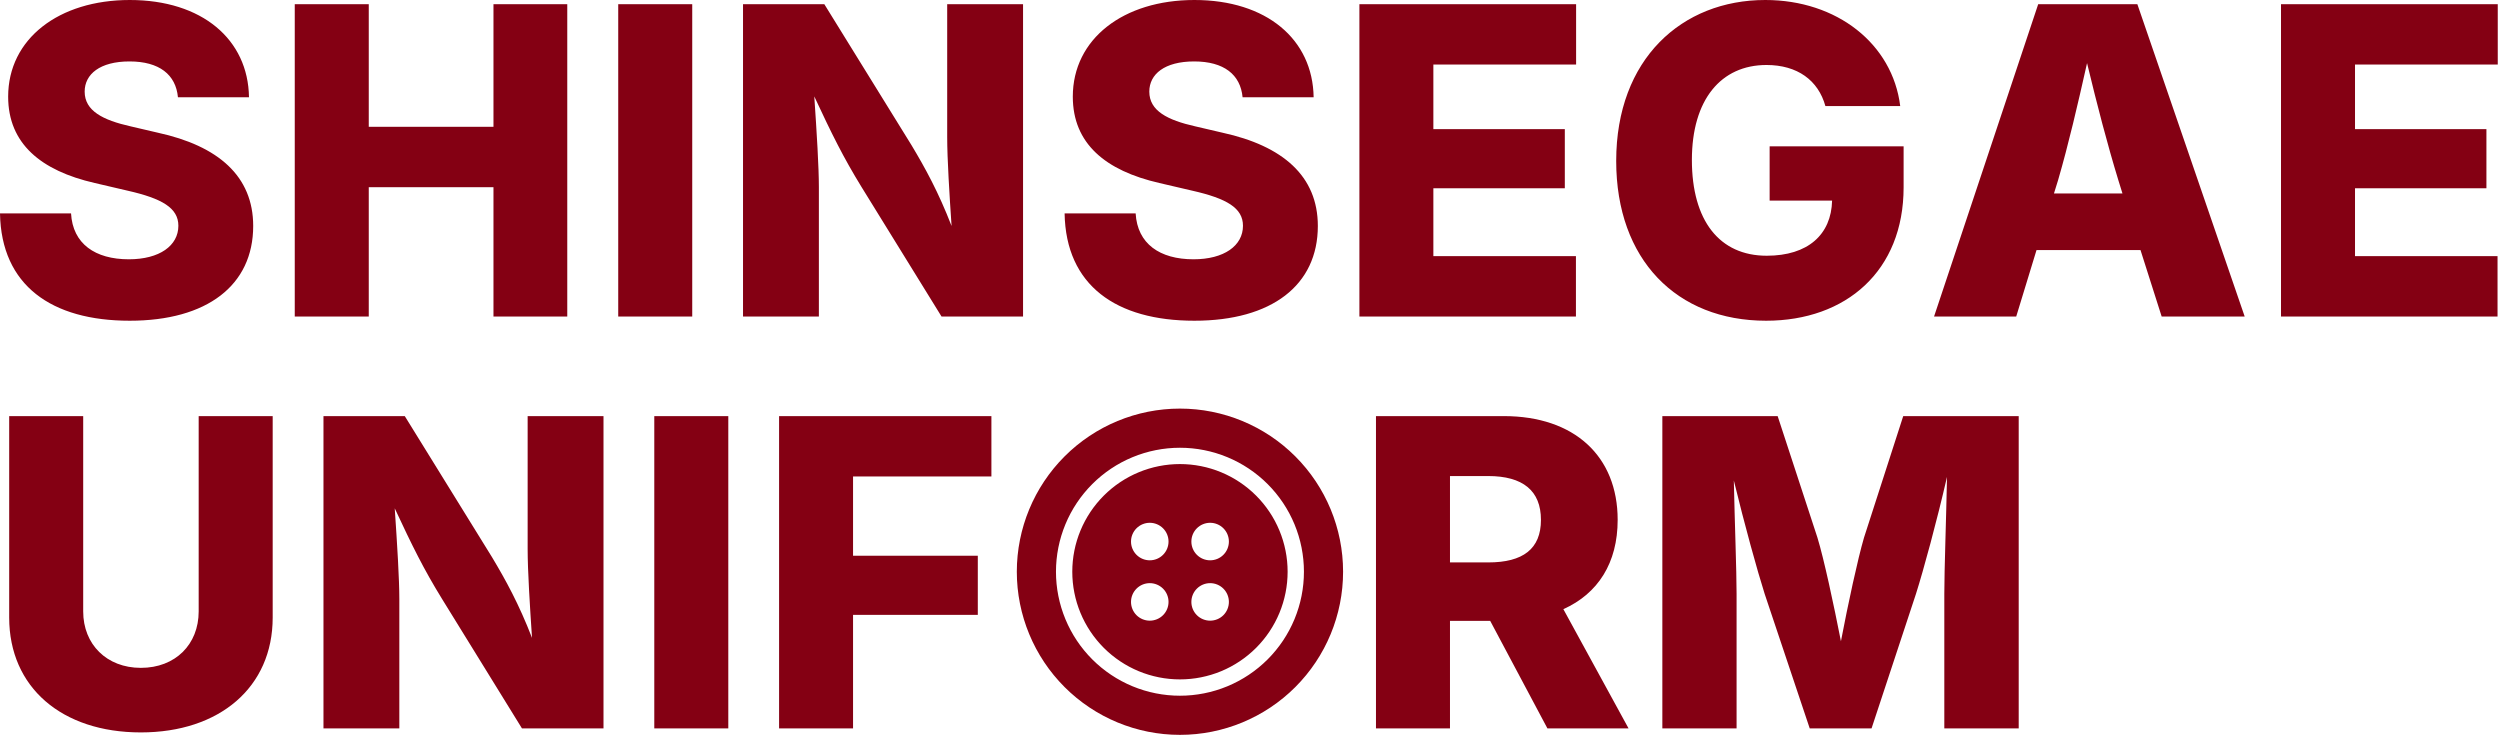
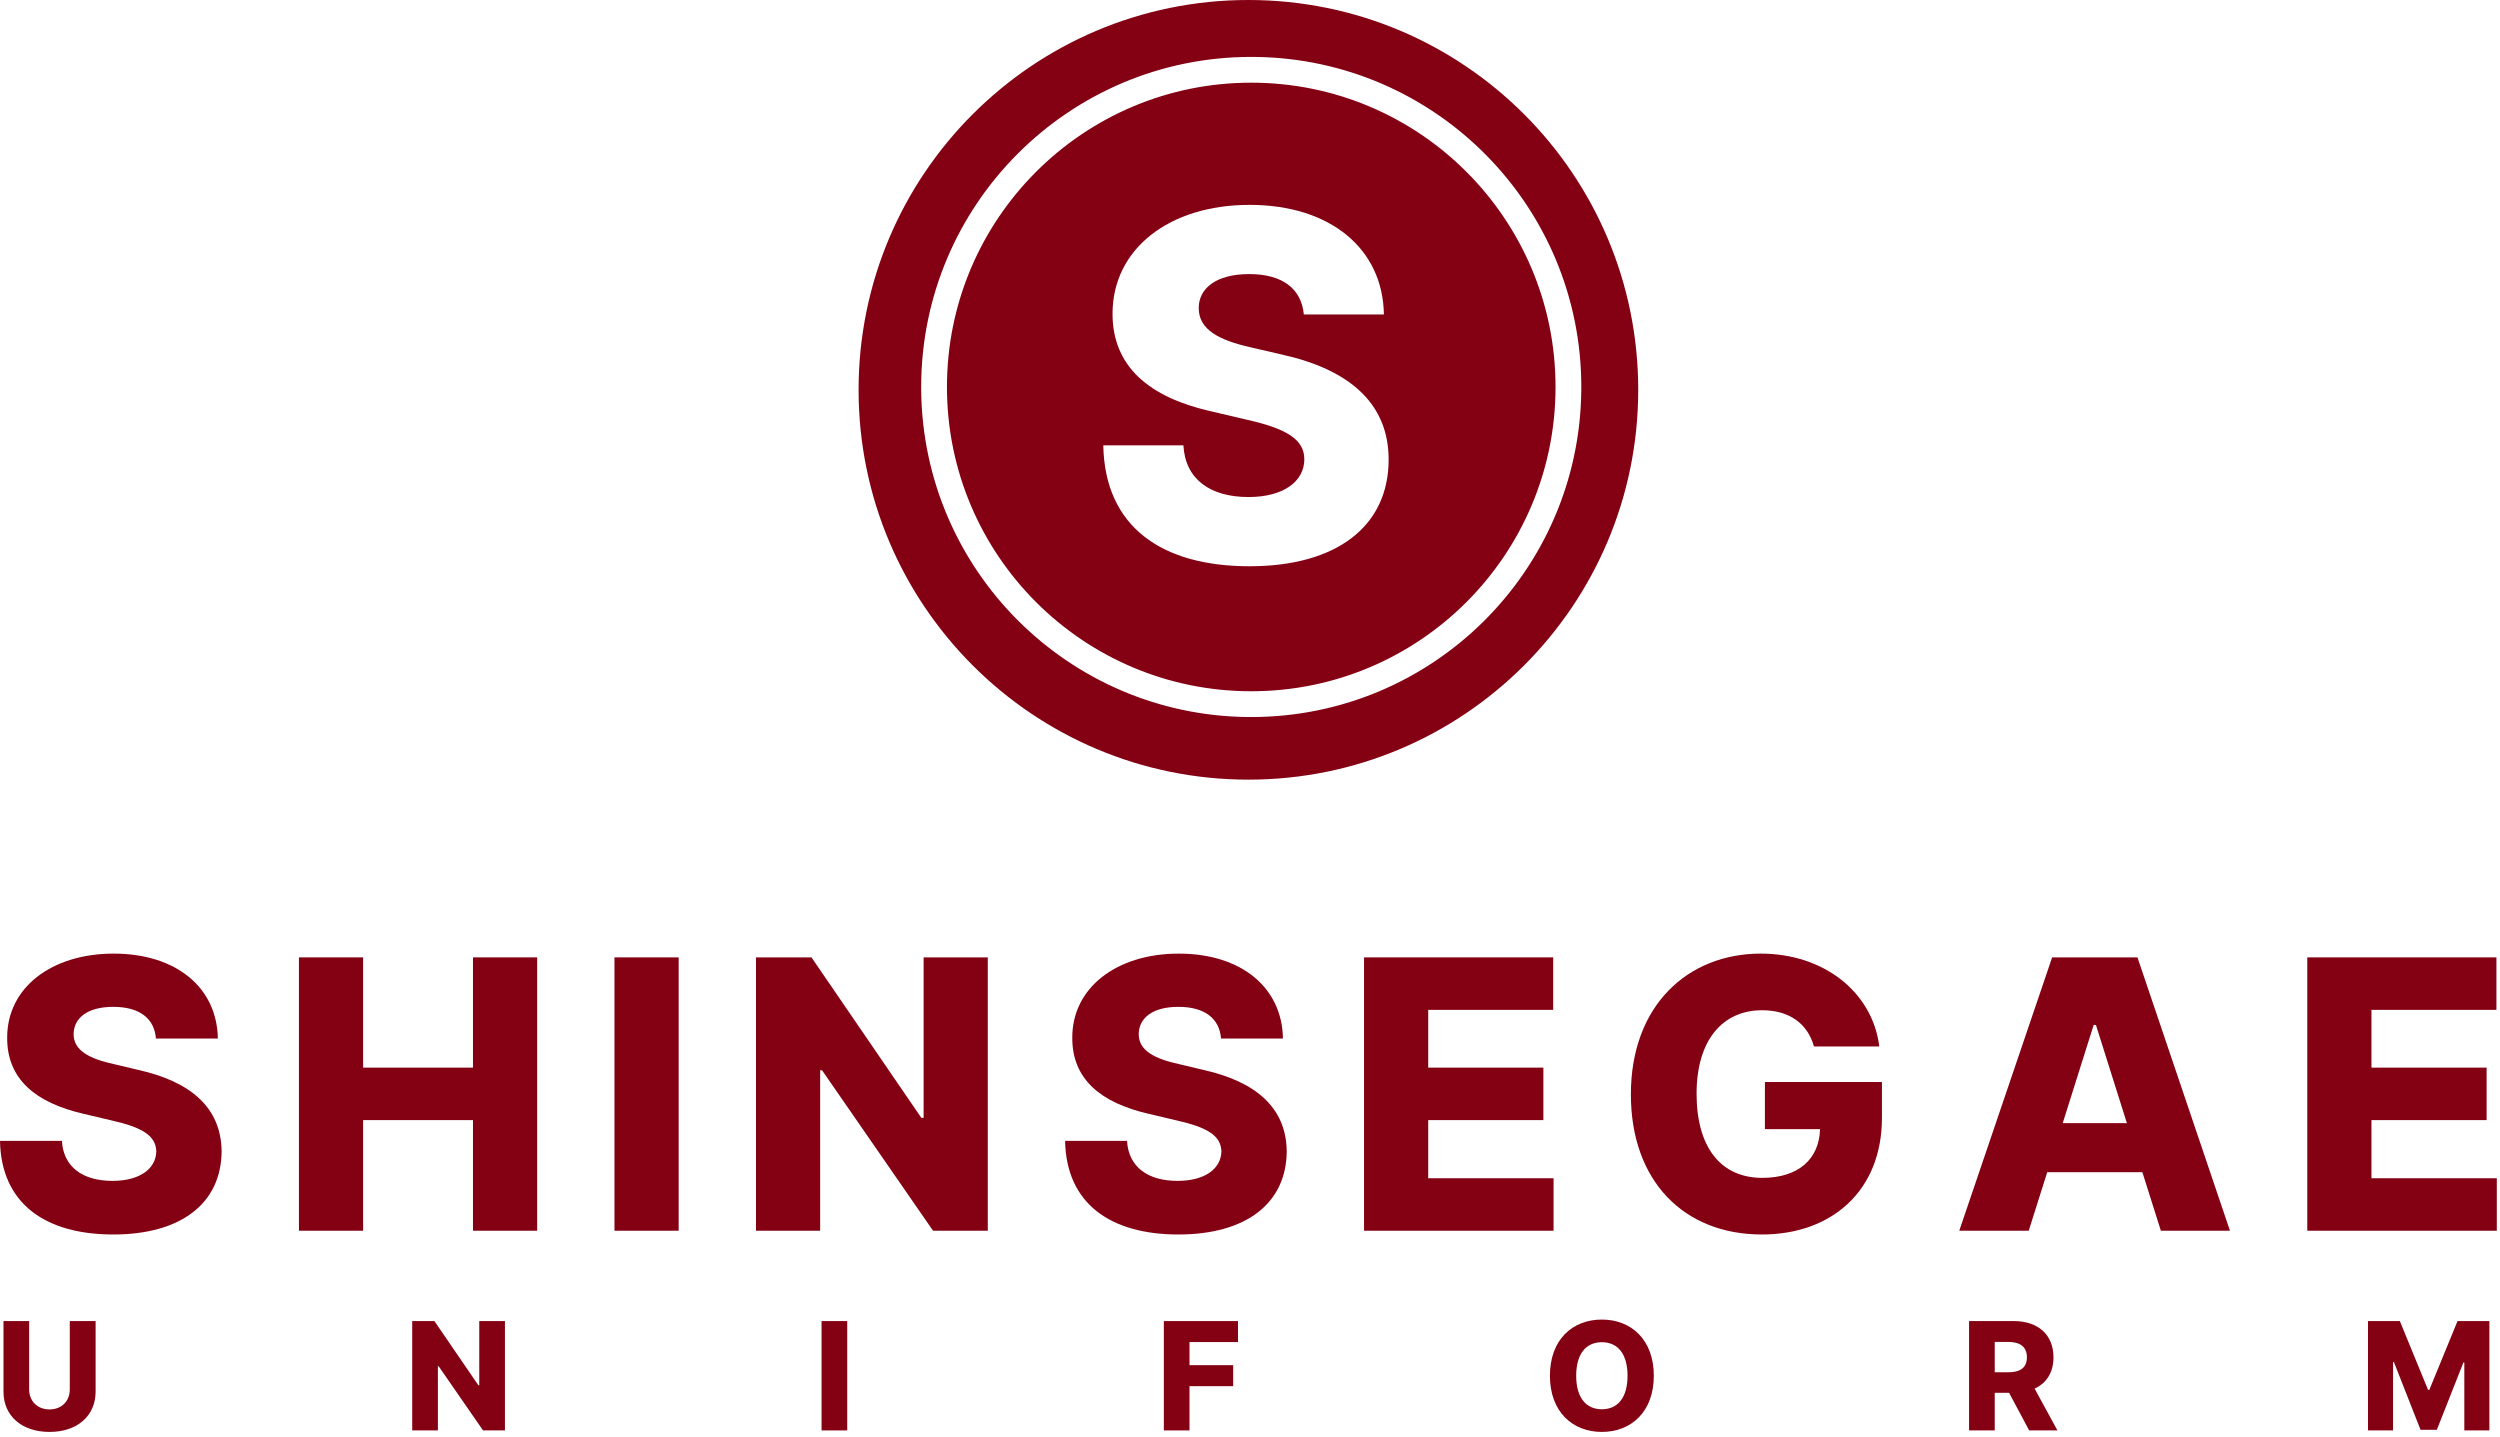
- <svg xmlns="http://www.w3.org/2000/svg" width="396" height="117" viewBox="0 0 396 117" fill="none">
-   <path d="M20.55 50.803C32.803 50.803 40.106 45.186 40.106 35.795C40.106 27.894 34.564 23.106 24.997 21.019L20.713 20.019C16.3 19.026 13.41 17.564 13.41 14.511C13.41 11.75 15.837 9.731 20.516 9.731C25.228 9.731 27.853 11.818 28.186 15.409H39.44C39.311 6.242 32.008 0 20.55 0C9.33 0 1.292 6.14 1.292 15.307C1.292 22.746 6.474 27.03 15.008 28.988L20.25 30.212C25.663 31.443 28.254 32.939 28.254 35.761C28.254 38.916 25.262 41.072 20.414 41.072C15.069 41.072 11.519 38.617 11.254 33.803H0C0.197 45.22 8.167 50.803 20.55 50.803ZM46.689 50.136H58.412V29.648H78.166V50.136H89.855V0.666H78.166V20.087H58.412V0.666H46.689V50.136ZM109.65 0.666H97.927V50.136H109.65V0.666ZM117.694 50.136H129.71V29.648C129.71 26.527 129.384 21.148 128.982 15.273C131.736 21.182 133.566 24.902 136.483 29.648L149.138 50.136H162.051V0.666H150.035V21.712C150.035 25.167 150.396 30.845 150.729 35.795C148.641 30.416 146.581 26.663 144.391 23.011L130.574 0.666H117.694V50.136ZM189.19 50.803C201.436 50.803 208.746 45.186 208.746 35.795C208.746 27.894 203.198 23.106 193.637 21.019L189.353 20.019C184.94 19.026 182.05 17.564 182.05 14.511C182.05 11.75 184.47 9.731 189.156 9.731C193.868 9.731 196.493 11.818 196.826 15.409H208.08C207.944 6.242 200.641 0 189.19 0C177.963 0 169.932 6.14 169.932 15.307C169.932 22.746 175.107 27.03 183.641 28.988L188.89 30.212C194.303 31.443 196.887 32.939 196.887 35.761C196.887 38.916 193.902 41.072 189.054 41.072C183.709 41.072 180.159 38.617 179.887 33.803H168.633C168.83 45.22 176.8 50.803 189.19 50.803ZM215.329 50.136H249.628V40.576H227.045V29.818H247.867V20.454H227.045V10.227H249.655V0.666H215.329V50.136ZM279.745 50.803C292.434 50.803 301.532 42.901 301.532 29.682V23.174H280.31V31.776H290.204C290.074 37.155 286.389 40.508 279.847 40.508C272.374 40.508 267.995 34.966 267.995 25.337C267.995 15.769 272.612 10.295 279.813 10.295C284.696 10.295 288.014 12.716 289.143 16.803H300.995C299.771 6.936 290.972 0 279.616 0C266.431 0 256.006 9.33 256.006 25.5C256.006 41.14 265.601 50.803 279.745 50.803ZM306.354 50.136H319.369L322.585 39.61H339.055L342.407 50.136H355.558L338.558 0.666H322.85L306.354 50.136ZM325.346 30.648L326.006 28.519C327.638 22.909 329.093 16.667 330.589 9.996C332.187 16.633 333.812 22.875 335.539 28.519L336.199 30.648H325.346ZM361.311 50.136H395.61V40.576H373.034V29.818H393.849V20.454H373.034V10.227H395.644V0.666H361.311V50.136ZM22.311 116.015C34.762 116.015 43.194 108.875 43.194 97.818V65.912H31.47V96.852C31.47 102.068 27.785 105.788 22.311 105.788C16.898 105.788 13.178 102.068 13.178 96.852V65.912H1.455V97.818C1.455 108.875 9.792 116.015 22.311 116.015ZM51.238 115.382H63.254V94.894C63.254 91.773 62.927 86.394 62.526 80.519C65.28 86.428 67.109 90.148 70.033 94.894L82.681 115.382H95.594V65.912H83.579V86.958C83.579 90.413 83.939 96.091 84.272 101.041C82.185 95.662 80.124 91.909 77.935 88.257L64.117 65.912H51.238V115.382ZM115.362 65.912H103.639V115.382H115.362V65.912ZM123.406 115.382H135.123V97.39H154.884V88.026H135.123V75.473H157.039V65.912H123.406V115.382ZM217.954 115.382H229.677V98.348H236.048L245.113 115.382H257.965L247.636 96.492C253.116 94.03 256.238 89.182 256.238 82.348C256.238 72.25 249.363 65.912 238.211 65.912H217.954V115.382ZM229.677 89.087V75.405H235.715C241.23 75.405 244.086 77.731 244.086 82.348C244.086 86.958 241.23 89.087 235.749 89.087H229.677ZM263.316 115.382H275.074V94.064C275.074 90.379 274.774 82.613 274.638 76.106C276.332 83.076 278.358 90.413 279.521 94.064L286.661 115.382H296.453L303.491 94.064C304.688 90.284 306.782 82.613 308.407 75.541C308.278 82.212 307.979 90.311 307.979 94.064V115.382H319.763V65.912H301.471L295.256 85.17C294.263 88.556 292.733 95.662 291.604 101.572C290.442 95.662 288.918 88.556 287.885 85.17L281.581 65.912H263.316V115.382Z" fill="#840013" />
-   <path d="M161.064 90.562C161.064 97.416 163.787 103.988 168.633 108.834C173.479 113.68 180.051 116.402 186.904 116.402C193.758 116.402 200.33 113.68 205.176 108.834C210.022 103.988 212.744 97.416 212.744 90.562C212.744 83.709 210.022 77.137 205.176 72.291C200.33 67.445 193.758 64.722 186.904 64.722C180.051 64.722 173.479 67.445 168.633 72.291C163.787 77.137 161.064 83.709 161.064 90.562ZM167.266 90.562C167.266 93.141 167.774 95.695 168.761 98.078C169.748 100.46 171.194 102.625 173.018 104.449C174.842 106.272 177.007 107.719 179.389 108.706C181.772 109.693 184.326 110.201 186.904 110.201C189.483 110.201 192.037 109.693 194.42 108.706C196.802 107.719 198.967 106.272 200.791 104.449C202.614 102.625 204.061 100.46 205.048 98.078C206.035 95.695 206.543 93.141 206.543 90.562C206.543 87.984 206.035 85.43 205.048 83.047C204.061 80.665 202.614 78.5 200.791 76.676C198.967 74.852 196.802 73.406 194.42 72.419C192.037 71.432 189.483 70.924 186.904 70.924C184.326 70.924 181.772 71.432 179.389 72.419C177.007 73.406 174.842 74.852 173.018 76.676C171.194 78.5 169.748 80.665 168.761 83.047C167.774 85.43 167.266 87.984 167.266 90.562ZM169.85 90.562C169.85 92.802 170.291 95.02 171.148 97.089C172.005 99.158 173.262 101.038 174.845 102.622C176.429 104.205 178.309 105.462 180.378 106.319C182.447 107.176 184.665 107.617 186.904 107.617C189.144 107.617 191.362 107.176 193.431 106.319C195.5 105.462 197.38 104.205 198.964 102.622C200.547 101.038 201.804 99.158 202.661 97.089C203.518 95.02 203.959 92.802 203.959 90.562C203.959 88.323 203.518 86.105 202.661 84.036C201.804 81.967 200.547 80.087 198.964 78.503C197.38 76.919 195.5 75.663 193.431 74.806C191.362 73.949 189.144 73.508 186.904 73.508C184.665 73.508 182.447 73.949 180.378 74.806C178.309 75.663 176.429 76.919 174.845 78.503C173.262 80.087 172.005 81.967 171.148 84.036C170.291 86.105 169.85 88.323 169.85 90.562ZM179.152 85.782C179.152 86.57 179.466 87.326 180.023 87.883C180.58 88.441 181.336 88.754 182.124 88.754C182.912 88.754 183.668 88.441 184.225 87.883C184.783 87.326 185.096 86.57 185.096 85.782C185.096 84.994 184.783 84.238 184.225 83.681C183.668 83.124 182.912 82.81 182.124 82.81C181.336 82.81 180.58 83.124 180.023 83.681C179.466 84.238 179.152 84.994 179.152 85.782ZM188.713 85.782C188.713 86.57 189.026 87.326 189.584 87.883C190.141 88.441 190.897 88.754 191.685 88.754C192.473 88.754 193.229 88.441 193.786 87.883C194.343 87.326 194.656 86.57 194.656 85.782C194.656 84.994 194.343 84.238 193.786 83.681C193.229 83.124 192.473 82.81 191.685 82.81C190.897 82.81 190.141 83.124 189.584 83.681C189.026 84.238 188.713 84.994 188.713 85.782ZM179.152 95.343C179.152 96.131 179.466 96.887 180.023 97.444C180.58 98.001 181.336 98.314 182.124 98.314C182.912 98.314 183.668 98.001 184.225 97.444C184.783 96.887 185.096 96.131 185.096 95.343C185.096 94.555 184.783 93.799 184.225 93.242C183.668 92.684 182.912 92.371 182.124 92.371C181.336 92.371 180.58 92.684 180.023 93.242C179.466 93.799 179.152 94.555 179.152 95.343ZM188.713 95.343C188.713 96.131 189.026 96.887 189.584 97.444C190.141 98.001 190.897 98.314 191.685 98.314C192.473 98.314 193.229 98.001 193.786 97.444C194.343 96.887 194.656 96.131 194.656 95.343C194.656 94.555 194.343 93.799 193.786 93.242C193.229 92.684 192.473 92.371 191.685 92.371C190.897 92.371 190.141 92.684 189.584 93.242C189.026 93.799 188.713 94.555 188.713 95.343Z" fill-rule="evenodd" clip-rule="evenodd" fill="#840013" />
+ <svg xmlns="http://www.w3.org/2000/svg" width="388" height="223" viewBox="0 0 388 223" fill="none">
+   <path d="M24.199 161.184C23.965 158.078 21.68 156.262 17.578 156.262C13.535 156.262 11.484 158.02 11.426 160.422C11.367 163.059 13.945 164.348 17.754 165.168L21.445 166.047C29.59 167.863 34.336 171.906 34.395 178.703C34.336 186.73 28.125 191.594 17.578 191.594C7.031 191.594 0.176 186.789 0 177.062H9.609C9.844 181.164 12.891 183.273 17.461 183.273C21.68 183.273 24.199 181.398 24.258 178.703C24.199 176.242 22.031 174.953 17.344 173.898L12.891 172.844C5.566 171.145 1.113 167.512 1.113 161.125C1.055 153.273 8.027 148 17.637 148C27.422 148 33.691 153.332 33.809 161.184H24.199Z" fill="#840013" />
+   <path d="M46.395 191.008V148.586H56.355V165.695H73.406V148.586H83.367V191.008H73.406V173.84H56.355V191.008H46.395Z" fill="#840013" />
+   <path d="M105.328 148.586V191.008H95.367V148.586H105.328Z" fill="#840013" />
+   <path d="M153.305 148.586V191.008H144.809L127.582 166.105H127.289V191.008H117.328V148.586H125.941L142.992 173.488H143.344V148.586H153.305Z" fill="#840013" />
+   <path d="M189.504 161.184C189.27 158.078 186.984 156.262 182.883 156.262C178.84 156.262 176.789 158.02 176.73 160.422C176.672 163.059 179.25 164.348 183.059 165.168L186.75 166.047C194.895 167.863 199.641 171.906 199.699 178.703C199.641 186.73 193.43 191.594 182.883 191.594C172.336 191.594 165.48 186.789 165.305 177.062H174.914C175.148 181.164 178.195 183.273 182.766 183.273C186.984 183.273 189.504 181.398 189.562 178.703C189.504 176.242 187.336 174.953 182.648 173.898L178.195 172.844C170.871 171.145 166.418 167.512 166.418 161.125C166.359 153.273 173.332 148 182.941 148C192.727 148 198.996 153.332 199.113 161.184H189.504Z" fill="#840013" />
+   <path d="M211.699 191.008V148.586H241.055V156.73H221.66V165.695H239.531V173.84H221.66V182.863H241.113V191.008H211.699Z" fill="#840013" />
+   <path d="M281.531 162.414C280.535 158.84 277.664 156.789 273.504 156.789C267.293 156.789 263.309 161.477 263.309 169.738C263.309 178.059 267.059 182.805 273.504 182.805C279.158 182.805 282.352 179.846 282.469 175.246H273.914V167.922H292.078V173.488C292.078 184.797 284.285 191.594 273.445 191.594C261.316 191.594 253.113 183.273 253.113 169.855C253.113 155.969 262.02 148 273.27 148C283.055 148 290.613 153.977 291.668 162.414H281.531Z" fill="#840013" />
+   <path d="M314.859 191.008H304.078L318.492 148.586H331.734L346.09 191.008H335.367L332.496 181.926H317.73L314.859 191.008ZM320.133 174.309H330.094L325.289 159.074H324.938L320.133 174.309Z" fill="#840013" />
+   <path d="M358.09 191.008V148.586H387.445V156.73H368.051V165.695H385.922V173.84H368.051V182.863H387.504V191.008H358.09Z" fill="#840013" />
+   <path d="M193.752 0C227.165 0 254.252 27.087 254.252 60.5C254.252 93.913 227.165 121 193.752 121C160.339 121 133.252 93.913 133.252 60.5C133.252 27.087 160.339 0 193.752 0ZM194.193 8.832C165.902 8.832 142.967 31.767 142.967 60.059L142.971 60.721C143.323 88.487 165.765 110.929 193.531 111.28L194.193 111.284C222.264 111.284 245.06 88.707 245.415 60.721L245.419 60.059C245.419 31.988 222.842 9.191 194.855 8.836L194.193 8.832ZM194.193 12.832C220.276 12.832 241.419 33.976 241.419 60.059C241.419 86.141 220.275 107.284 194.193 107.284C168.111 107.284 146.967 86.141 146.967 60.059C146.967 33.976 168.111 12.832 194.193 12.832ZM193.925 31.796C181.53 31.796 172.664 38.582 172.664 48.694C172.664 56.907 178.377 61.637 187.799 63.799L193.595 65.158C199.57 66.51 202.431 68.161 202.431 71.276C202.431 74.76 199.127 77.14 193.774 77.14C187.874 77.139 183.955 74.429 183.662 69.114H171.23C171.456 81.726 180.247 87.883 193.925 87.883C207.453 87.883 215.516 81.689 215.516 71.314C215.515 62.59 209.39 57.312 198.835 55L194.105 53.904C189.233 52.801 186.042 51.187 186.042 47.816C186.042 44.776 188.715 42.538 193.888 42.538C199.09 42.538 201.987 44.85 202.355 48.807H214.78C214.637 38.687 206.567 31.796 193.925 31.796Z" fill="#840013" />
+   <path d="M367.511 205.031H372.456L376.839 215.719H377.026L381.409 205.031H386.354V222H382.464V211.453H382.323L378.198 221.906H375.667L371.542 211.406H371.401V222H367.511V205.031Z" fill="#840013" />
+   <path d="M305.599 222V205.031H312.536C316.356 205.031 318.7 207.188 318.7 210.656C318.7 212.988 317.634 214.664 315.771 215.508L319.31 222H314.927L311.81 216.164H309.583V222H305.599ZM309.583 212.977H311.692C313.567 212.977 314.575 212.25 314.575 210.656C314.575 209.062 313.567 208.266 311.692 208.266H309.583V212.977Z" fill="#840013" />
+   <path d="M256.672 213.516C256.672 219.117 253.156 222.234 248.609 222.234C244.039 222.234 240.547 219.094 240.547 213.516C240.547 207.914 244.039 204.797 248.609 204.797C253.156 204.797 256.672 207.914 256.672 213.516ZM252.594 213.516C252.594 210.141 251.094 208.312 248.609 208.312C246.125 208.312 244.625 210.141 244.625 213.516C244.625 216.891 246.125 218.719 248.609 218.719C251.094 218.719 252.594 216.891 252.594 213.516Z" fill="#840013" />
+   <path d="M180.627 222V205.031H192.135V208.289H184.611V211.875H191.385V215.133H184.611V222H180.627Z" fill="#840013" />
+   <path d="M131.489 205.031V222H127.505V205.031H131.489Z" fill="#840013" />
+   <path d="M78.366 205.031V222H74.968L68.077 212.039H67.96V222H63.976V205.031H67.421L74.241 214.992H74.382V205.031H78.366Z" fill="#840013" />
+   <path d="M10.83 205.031H14.838V215.977C14.838 219.773 11.955 222.234 7.689 222.234C3.4 222.234 0.541 219.773 0.541 215.977V205.031H4.525V215.648C4.525 217.453 5.814 218.742 7.689 218.742C9.564 218.742 10.83 217.453 10.83 215.648V205.031Z" fill="#840013" />
</svg>
